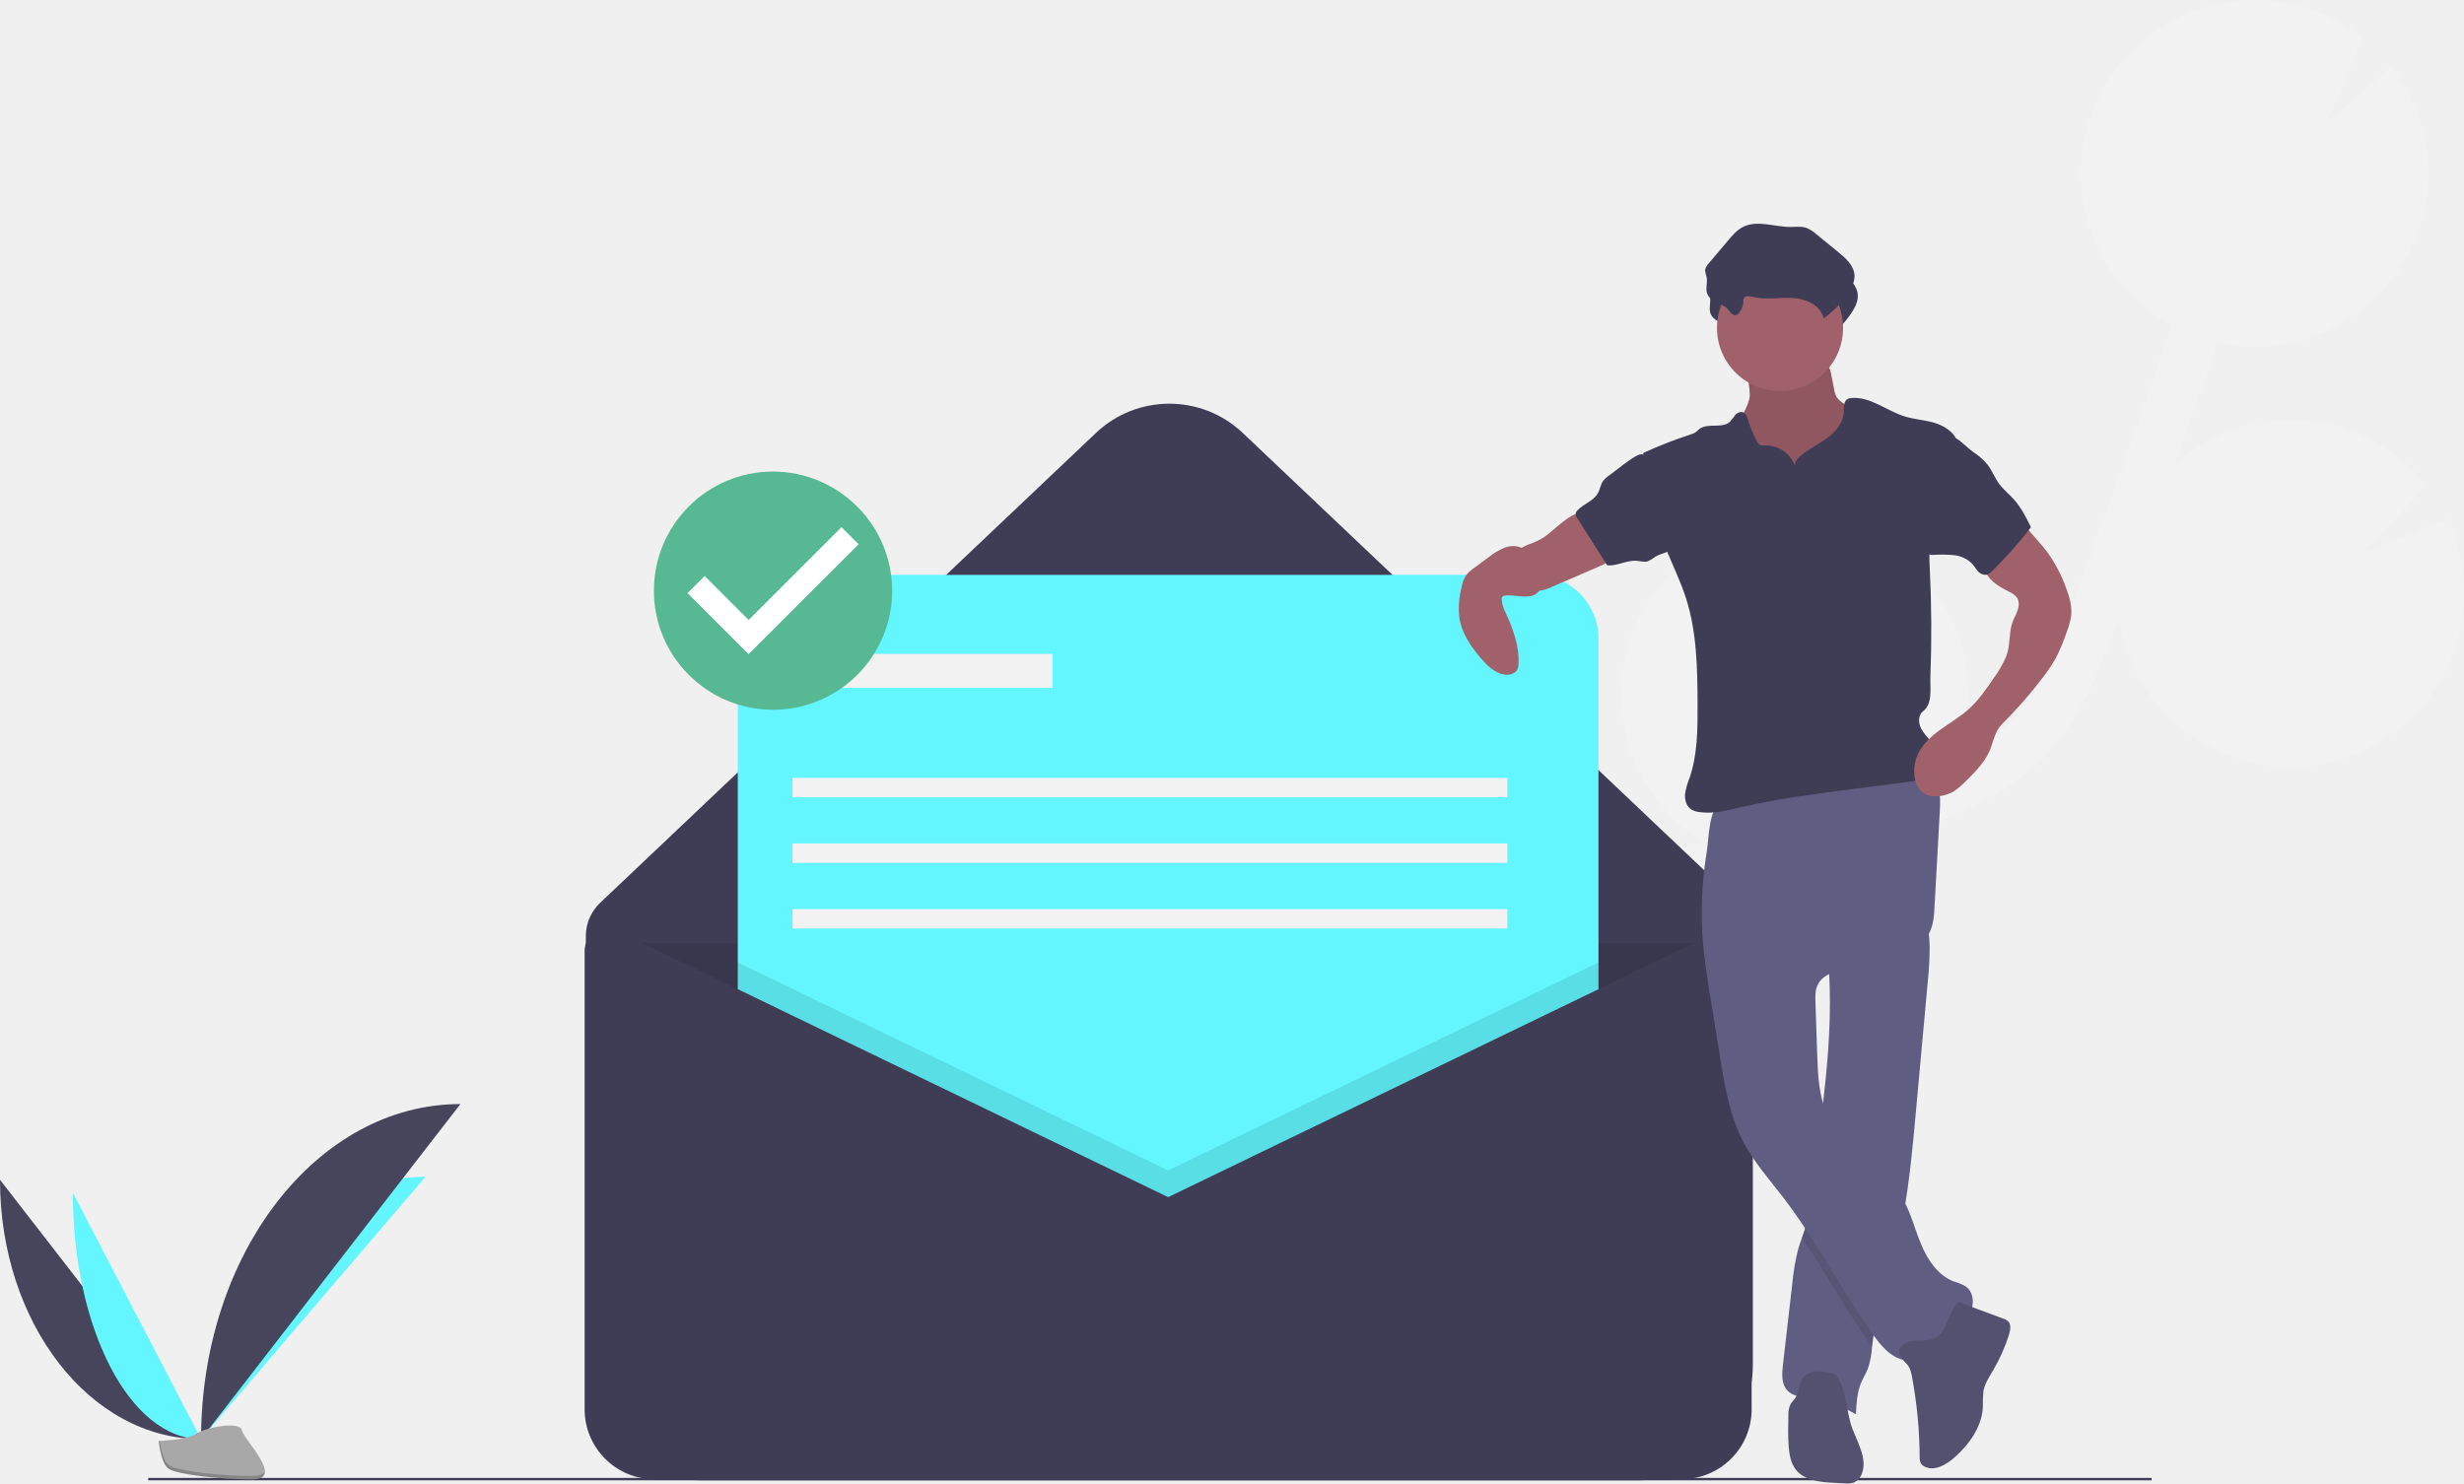
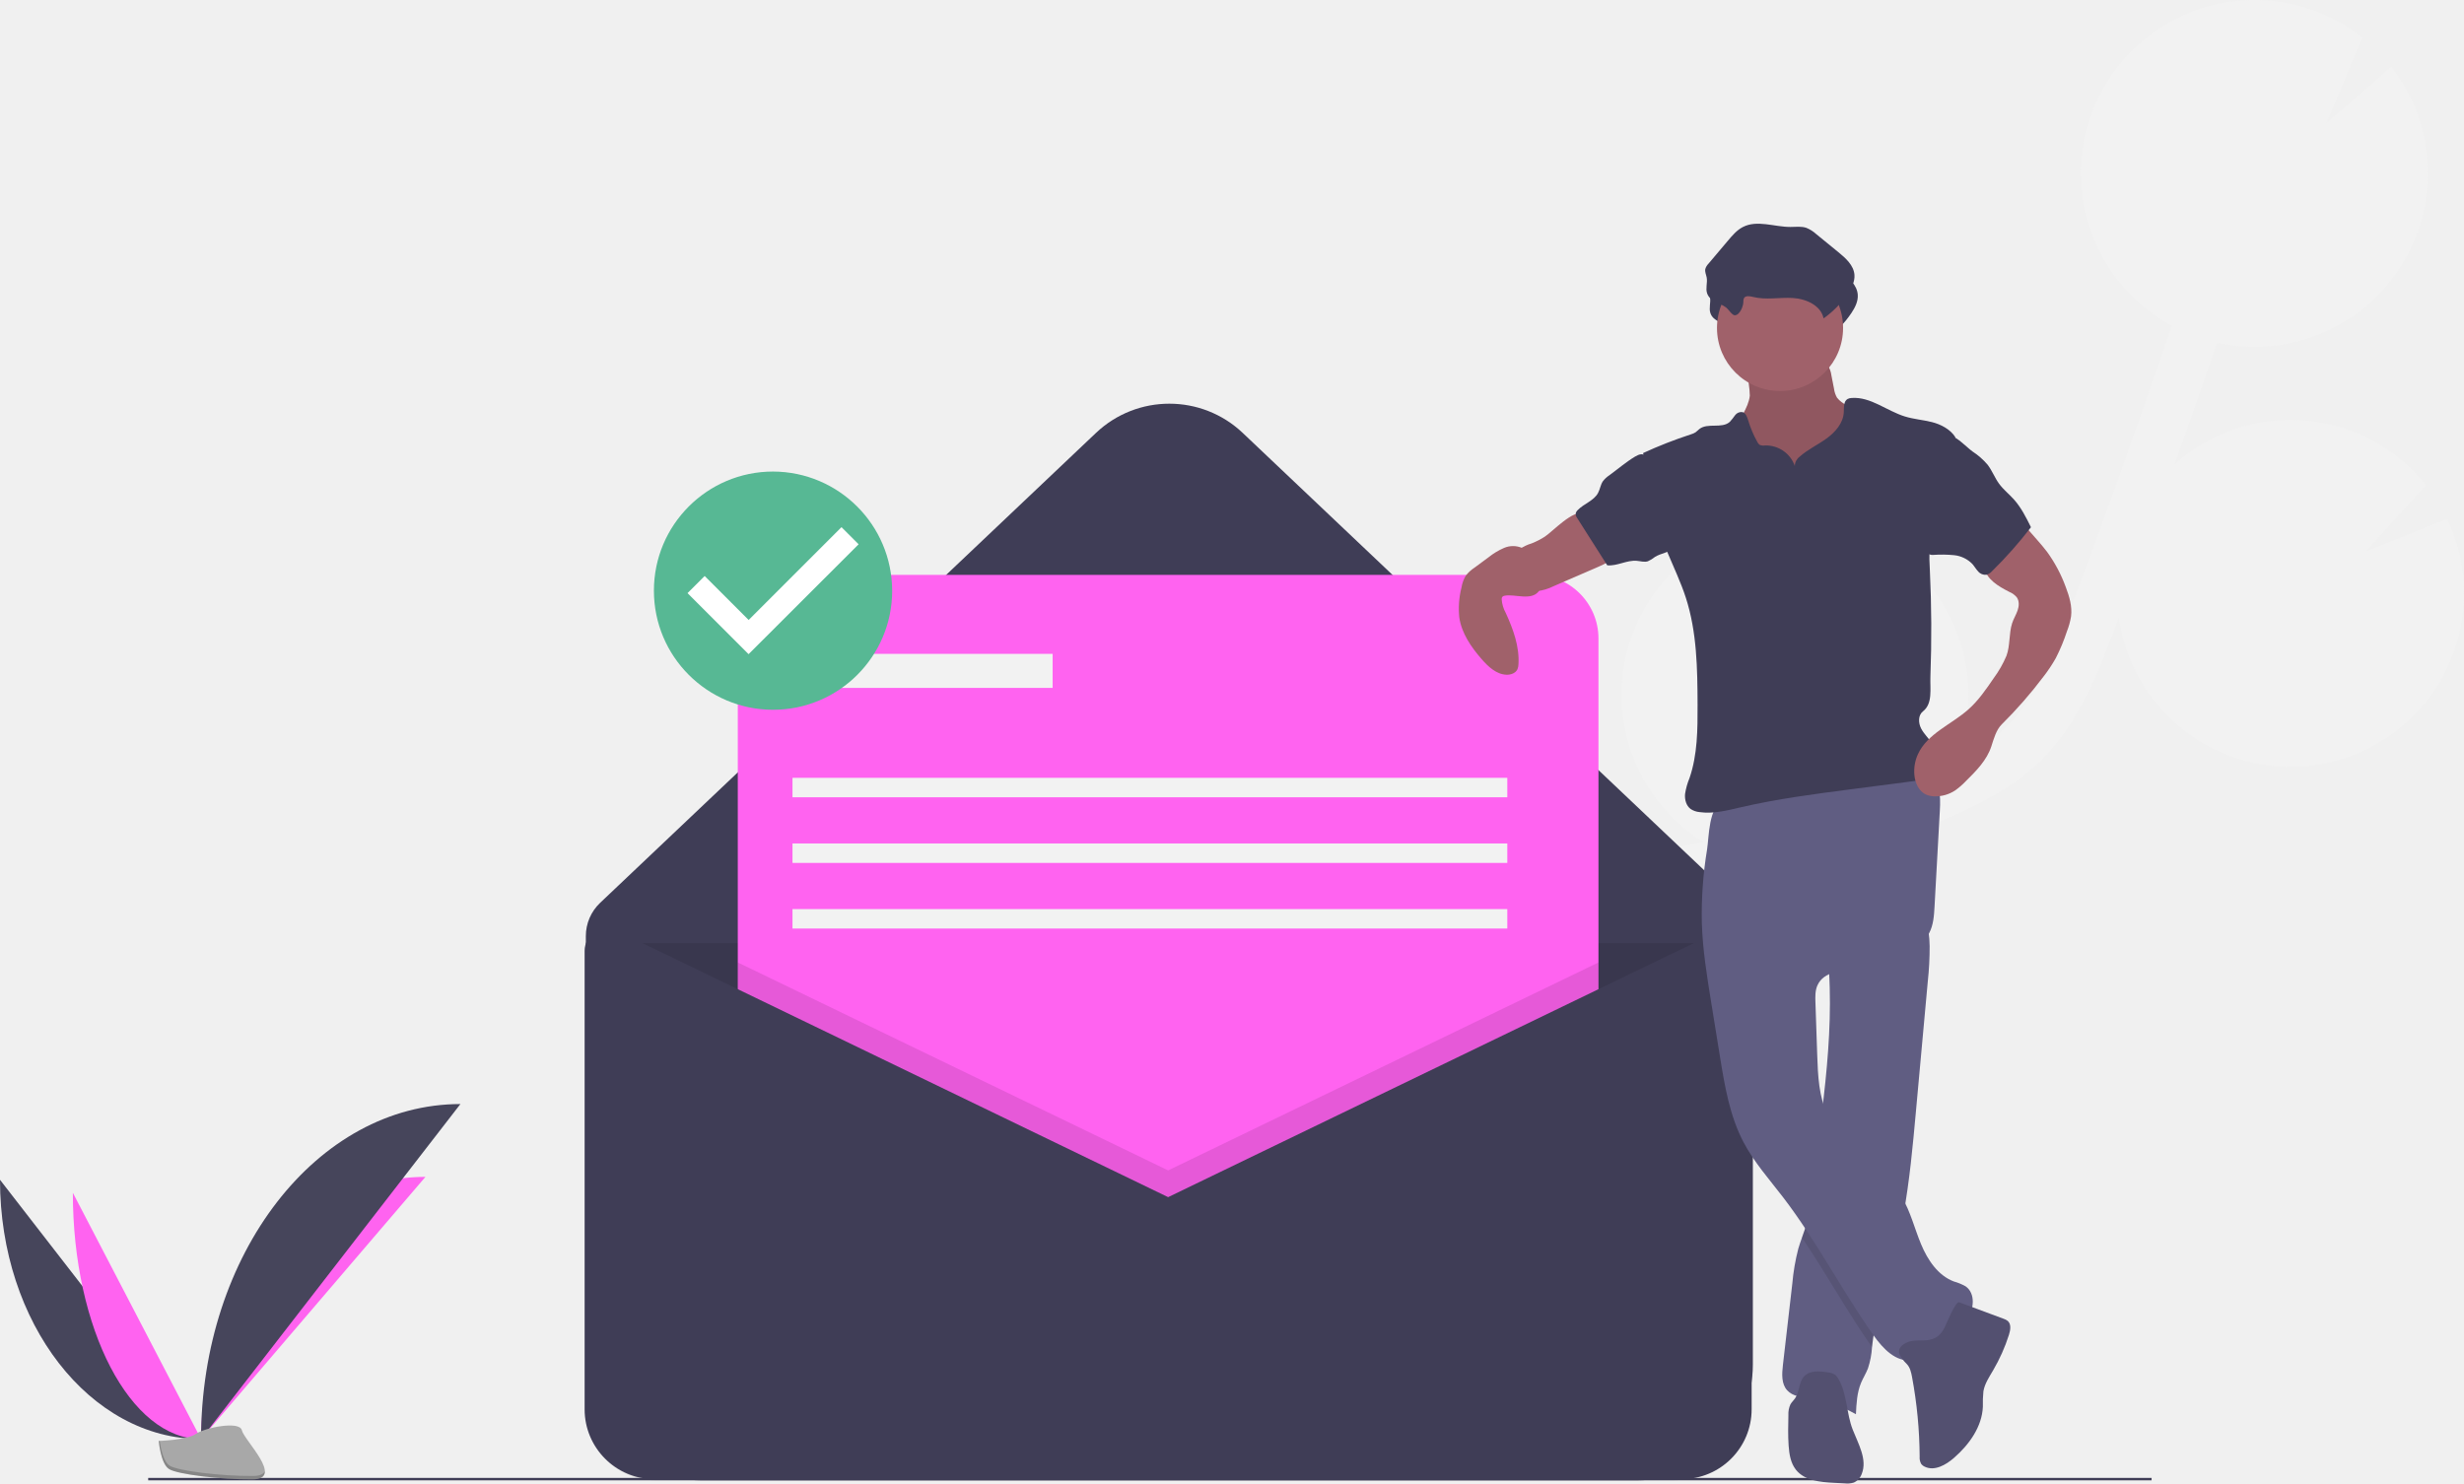
<svg xmlns="http://www.w3.org/2000/svg" id="aaafdec0-95c8-49a3-a8f8-64216c6da511" data-name="Layer 1" width="1013.449" height="610.281" viewBox="0 0 1013.449 610.281">
  <path d="M782.744,493.253l8.69-1.502c.834-.146,1.661-.324,2.494-.475A71.336,71.336,0,0,1,839.477,359.773l-11.39,27.103,26.986-23.563a1.218,1.218,0,0,1,.184.062,71.34,71.34,0,0,1,43.588,90.991c-.451,1.285-.989,2.512-1.505,3.754,7.618-3.828,14.926-8.284,20.886-13.989,12.066-11.562,18.676-27.517,26.064-47.173,14.636-38.953,28.727-78.469,42.256-118.071a71.308,71.308,0,0,1-33.338-86.355c.725-2.059,1.565-4.042,2.455-5.99.222-.487.447-.972.679-1.452.905-1.867,1.86-3.697,2.908-5.452.171-.288.363-.557.538-.842q1.368-2.221,2.886-4.31c.377-.523.752-1.044,1.142-1.555,1.147-1.5,2.334-2.959,3.587-4.352.418-.466.862-.902,1.292-1.356q1.443-1.523,2.966-2.954c.535-.502,1.064-1.008,1.614-1.492.141-.124.272-.26.414-.383.007.009.013.019.019.028a71.29,71.29,0,0,1,91.213-2.049L1050.1,195.641l26.679-23.283a70.944,70.944,0,0,1,2.637,84.02c.025.009.05.015.075.024-.291.428-.622.82-.922,1.24q-.844,1.184-1.728,2.325c-.758.976-1.545,1.919-2.349,2.85-.607.702-1.205,1.41-1.836,2.086-.924.988-1.892,1.924-2.866,2.854-.569.543-1.113,1.113-1.698,1.636q-2.3,2.055-4.76,3.899c-.575.431-1.182.811-1.769,1.223-1.151.81-2.308,1.608-3.503,2.347-.742.458-1.503.877-2.26,1.308-1.096.624-2.2,1.229-3.326,1.794-.799.4-1.603.781-2.417,1.151-1.157.527-2.328,1.016-3.512,1.482-.794.312-1.585.628-2.39.912-1.329.468-2.677.875-4.033,1.264-.685.197-1.358.422-2.049.598-2.034.519-4.092.961-6.173,1.299-.391.064-.79.088-1.183.145-1.725.251-3.459.454-5.207.577-.751.053-1.507.061-2.262.09-1.413.055-2.827.083-4.249.053-.829-.018-1.658-.06-2.49-.107q-2.077-.118-4.158-.362c-.82-.095-1.638-.189-2.459-.314-1.486-.226-2.971-.52-4.455-.843-.097-.021-.195-.034-.293-.056q-8.565,25.061-17.448,50.016a71.291,71.291,0,0,1,103.374,8.521l-24.664,27.276,33.394-13.331a71.095,71.095,0,0,1,2.854,54.309,69.978,69.978,0,0,1-9.062,17.532,71.312,71.312,0,0,1-128.853-31.287c-.627,1.676-1.234,3.373-1.863,5.048-6.519,17.341-14.63,38.922-30.918,54.525-11.041,10.576-24.625,17.285-37.657,22.958q-12.73,5.54-25.799,10.244a71.497,71.497,0,0,1-31.926,10.175c-13.747,3.819-27.668,7.007-41.718,9.468l-8.761,1.51c-7.874,1.349-15.947,2.737-23.96,4.337,1.154.342,2.309.669,3.457,1.073a71.363,71.363,0,0,1,47.639,69.428l-54.925,16.859,49.701,7.893a71.373,71.373,0,0,1-118.926,21.106q.757,2.535,1.52,5.063c1.009,3.349,2.01,6.678,2.971,9.976,13.078,44.938,7.45,80.288-15.851,99.532l-12.644-15.305c22.678-18.734,15.642-57.336,9.434-78.682-.944-3.238-1.929-6.509-2.92-9.798-8.518-28.298-18.174-60.373-5.668-89.848C684.773,510.029,739.096,500.727,782.744,493.253Z" transform="translate(-93.27537 -144.8593)" fill="#f2f2f2" />
  <path d="M766.646,753.851H381.813a47.583,47.583,0,0,1-47.583-47.583V529.956a18.851,18.851,0,0,1,5.882-13.681L544.036,322.972a43.889,43.889,0,0,1,60.388,0L798.854,507.276a49.274,49.274,0,0,1,15.376,35.76V706.268A47.583,47.583,0,0,1,766.646,753.851Z" transform="translate(-93.27537 -144.8593)" fill="#3f3d56" />
  <path d="M240.954,387.992h476a0,0,0,0,1,0,0V580.259a28.732,28.732,0,0,1-28.732,28.732H269.686a28.732,28.732,0,0,1-28.732-28.732V387.992a0,0,0,0,1,0,0Z" opacity="0.1" />
  <path d="M333.73,521.351" transform="translate(-93.27537 -144.8593)" fill="none" stroke="#3f3d56" stroke-miterlimit="10" />
-   <rect x="303.454" y="236.492" width="354" height="354" rx="26.181" fill="#63f6ff" />
+   <rect x="303.454" y="236.492" width="354" height="354" rx="26.181" fill="#ff63f0" />
  <polygon points="657.454 395.942 657.454 590.492 303.454 590.492 303.454 395.942 480.454 481.492 657.454 395.942" opacity="0.1" />
  <path d="M573.73,637.351l-226.794-109.617a9.202,9.202,0,0,0-13.206,8.285V724.619a28.732,28.732,0,0,0,28.732,28.732H784.997a28.732,28.732,0,0,0,28.732-28.732v-185.369a11.229,11.229,0,0,0-16.115-10.11Z" transform="translate(-93.27537 -144.8593)" fill="#3f3d56" />
  <rect x="333.954" y="268.992" width="99" height="14" fill="#f2f2f2" />
  <rect x="325.954" y="319.992" width="294" height="8" fill="#f2f2f2" />
  <rect x="325.954" y="346.992" width="294" height="8" fill="#f2f2f2" />
  <rect x="325.954" y="373.992" width="294" height="8" fill="#f2f2f2" />
  <line x1="60.954" y1="608.492" x2="884.954" y2="608.492" fill="none" stroke="#3f3d56" stroke-miterlimit="10" />
  <path d="M93.275,630.212c0,58.96,36.989,106.67,82.699,106.67" transform="translate(-93.27537 -144.8593)" fill="#46455b" />
-   <path d="M175.975,736.883c0-59.623,41.277-107.869,92.288-107.869" transform="translate(-93.27537 -144.8593)" fill="#63f6ff" />
-   <path d="M123.239,635.557c0,56.006,23.587,101.325,52.736,101.325" transform="translate(-93.27537 -144.8593)" fill="#63f6ff" />
+   <path d="M175.975,736.883c0-59.623,41.277-107.869,92.288-107.869" transform="translate(-93.27537 -144.8593)" fill="#ff63f0" />
+   <path d="M123.239,635.557c0,56.006,23.587,101.325,52.736,101.325" transform="translate(-93.27537 -144.8593)" fill="#ff63f0" />
  <path d="M175.975,736.883c0-76.185,47.71-137.832,106.67-137.832" transform="translate(-93.27537 -144.8593)" fill="#46455b" />
  <path d="M158.577,737.635s11.728-.361,15.263-2.878,18.041-5.522,18.918-1.486,17.625,20.076,4.384,20.183-30.766-2.062-34.294-4.211S158.577,737.635,158.577,737.635Z" transform="translate(-93.27537 -144.8593)" fill="#a8a8a8" />
  <path d="M197.378,752.049c-13.241.107-30.766-2.062-34.294-4.211-2.687-1.637-3.757-7.509-4.115-10.218-.248.011-.392.015-.392.015s.743,9.459,4.271,11.608,21.053,4.318,34.294,4.211c3.822-.031,5.142-1.391,5.07-3.405C201.68,751.266,200.223,752.026,197.378,752.049Z" transform="translate(-93.27537 -144.8593)" opacity="0.2" />
  <path d="M812.988,307.63c-.601,5.355-4.685,9.668-6.198,14.839-2.278,7.784,1.661,16.136,7.048,22.198a49.159,49.159,0,0,0,34.234,16.255,14.6,14.6,0,0,0,5.66-.617,12.116,12.116,0,0,0,4.306-2.943c4.057-4.074,6.235-9.719,7.103-15.402s.531-11.474.191-17.214a9.721,9.721,0,0,0-.636-3.472,8.896,8.896,0,0,0-2.235-2.747,52.07,52.07,0,0,0-9.59-6.966,11.009,11.009,0,0,1-4.018-3.075,9.937,9.937,0,0,1-1.242-3.681l-1.059-5.399a10.609,10.609,0,0,0-1.556-4.376c-1.872-2.525-5.452-2.868-8.592-2.992L824.899,291.586c-3.579-.14-8.294-1.167-11.788-.464-3.262.656-2.179,3.663-1.586,6.4A46.267,46.267,0,0,1,812.988,307.63Z" transform="translate(-93.27537 -144.8593)" fill="#a0616a" />
  <path d="M812.988,307.63c-.601,5.355-4.685,9.668-6.198,14.839-2.278,7.784,1.661,16.136,7.048,22.198a49.159,49.159,0,0,0,34.234,16.255,14.6,14.6,0,0,0,5.66-.617,12.116,12.116,0,0,0,4.306-2.943c4.057-4.074,6.235-9.719,7.103-15.402s.531-11.474.191-17.214a9.721,9.721,0,0,0-.636-3.472,8.896,8.896,0,0,0-2.235-2.747,52.07,52.07,0,0,0-9.59-6.966,11.009,11.009,0,0,1-4.018-3.075,9.937,9.937,0,0,1-1.242-3.681l-1.059-5.399a10.609,10.609,0,0,0-1.556-4.376c-1.872-2.525-5.452-2.868-8.592-2.992L824.899,291.586c-3.579-.14-8.294-1.167-11.788-.464-3.262.656-2.179,3.663-1.586,6.4A46.267,46.267,0,0,1,812.988,307.63Z" transform="translate(-93.27537 -144.8593)" opacity="0.1" />
  <path d="M886.177,548.641q-2.445,26.808-4.89,53.608c-1.276,14.061-2.577,28.179-5.079,42.059-.864,4.783-1.877,9.541-3.079,14.258-3.342,13.097-8.191,25.899-9.755,39.325-.049.387-.091.782-.132,1.177a34.189,34.189,0,0,1-1.671,8.726c-.782,2.05-1.984,3.919-2.832,5.944-1.688,4.05-1.91,8.529-2.116,12.916a55.682,55.682,0,0,0-19.173-6.553c-3.252-.486-6.874-.831-9.088-3.26-2.453-2.684-2.182-6.792-1.77-10.397q1.939-16.794,3.869-33.571a87.495,87.495,0,0,1,2.445-14.258c.445-1.556.98-3.087,1.523-4.618.749-2.107,1.506-4.215,2.074-6.38a76.832,76.832,0,0,0,1.712-10.628c1.325-11.262,2.922-22.499,4.322-33.752l.074-.593c2.099-17.057,3.696-34.197,3.235-51.377-.066-2.544-.173-5.088-.338-7.639-.23-3.696-.568-5.656,2.494-7.969,3.383-2.552,7.837-4.338,11.706-6.01,2.083-.906,25.018-9.047,25.553-7.261a44.688,44.688,0,0,1,1.679,11.706A130.253,130.253,0,0,1,886.177,548.641Z" transform="translate(-93.27537 -144.8593)" fill="#605d82" />
  <path d="M876.207,644.308c-.864,4.783-1.877,9.541-3.079,14.258-3.342,13.097-8.191,25.899-9.755,39.325-.049.387-.091.782-.132,1.177-10.224-14.604-18.835-30.311-28.813-45.072.749-2.107,1.506-4.215,2.074-6.38a76.832,76.832,0,0,0,1.712-10.628c1.325-11.262,2.922-22.499,4.322-33.752l.074-.593a34.964,34.964,0,0,0,2.494,6.923c6.701,13.616,22.622,20.498,30.41,33.53Q875.874,643.703,876.207,644.308Z" transform="translate(-93.27537 -144.8593)" opacity="0.1" />
  <path d="M793.242,524.578c.338,10.921,2.086,21.743,3.83,32.529l3.599,22.254c1.97,12.18,4.021,24.607,9.785,35.516,4.312,8.16,10.524,15.124,16.143,22.445,13.815,17.998,24.194,38.387,37.294,56.913,3.808,5.385,9.25,11.208,15.749,10.084,4.265-.738,7.363-4.289,10.715-7.027,3.953-3.228,8.716-5.59,11.826-9.636s3.719-10.771-.494-13.65a22.228,22.228,0,0,0-4.822-1.973c-6.532-2.484-10.759-8.862-13.449-15.312s-4.32-13.384-7.904-19.383c-7.787-13.032-23.71-19.913-30.413-33.534-3.754-7.629-4.112-16.422-4.399-24.92l-.732-21.662c-.08-2.369-.143-4.833.82-6.998,2.564-5.766,10.305-6.303,16.573-7.034a56.692,56.692,0,0,0,20.31-6.408c3.61-1.95,7.137-4.435,9.069-8.055,1.762-3.303,2.005-7.176,2.212-10.914l2.17-39.258c.187-3.378.357-6.87-.833-10.036-2.989-7.95-13.029-10.548-21.514-10.169-15.79.706-30.367,7.498-45.255,12.085a115.055,115.055,0,0,1-11.217,2.926c-3.341.671-7.385.392-10.572,1.467-5.667,1.911-5.523,14.304-6.327,19.445A163.693,163.693,0,0,0,793.242,524.578Z" transform="translate(-93.27537 -144.8593)" fill="#605d82" />
  <path d="M877.499,705.964c1.392,1.404,1.847,3.461,2.21,5.405a184.599,184.599,0,0,1,3.126,32.692,5.338,5.338,0,0,0,.588,2.962,3.721,3.721,0,0,0,1.538,1.236c4.024,1.918,8.695-.755,12.048-3.692,6.216-5.445,11.476-12.754,11.829-21.011a48.779,48.779,0,0,1,.223-6.372c.546-3.108,2.361-5.817,3.96-8.537a72.053,72.053,0,0,0,6.545-14.672c.611-1.923,1.018-4.345-.489-5.687a5.482,5.482,0,0,0-1.792-.931L899.109,680.606c-1.575-.585-5.495,9.484-6.117,10.585-1.522,2.693-3.035,4.221-6.088,4.843-3.117.634-6.827-.276-9.735,1.279C872.249,699.944,874.714,703.155,877.499,705.964Z" transform="translate(-93.27537 -144.8593)" fill="#535070" />
  <path d="M849.449,712.178a5.574,5.574,0,0,0-1.384-1.754,6.259,6.259,0,0,0-2.791-.948c-3.461-.588-7.563-.975-9.951,1.598-2.239,2.412-1.854,6.34-3.727,9.047-.593.857-1.396,1.563-1.91,2.469a9.31,9.31,0,0,0-.838,4.429c-.097,4.195-.193,8.398.097,12.584.243,3.508.834,7.184,3.028,9.932,3.521,4.411,9.872,5.045,15.508,5.332l4.565.232a8.912,8.912,0,0,0,3.741-.343,6.159,6.159,0,0,0,3.227-3.551c2.376-5.906-1.387-12.27-3.705-18.2C852.646,726.189,853.125,718.621,849.449,712.178Z" transform="translate(-93.27537 -144.8593)" fill="#535070" />
  <path d="M811.666,277.459a3.773,3.773,0,0,1,.257-1.76c.669-1.182,2.415-.861,3.732-.528,5.297,1.335,10.878.127,16.331.439s11.597,3.038,12.693,8.39a39.824,39.824,0,0,0,10.069-10.345c1.514-2.265,2.833-4.859,2.627-7.576-.297-3.918-3.584-6.848-6.628-9.333l-9.073-7.407a13.673,13.673,0,0,0-4.062-2.583c-2.095-.716-4.38-.375-6.594-.373-6.605.004-13.647-3.002-19.521.018-2.454,1.261-4.301,3.423-6.081,5.53l-8.098,9.586a5.121,5.121,0,0,0-1.294,2.195c-.23,1.17.37,2.325.58,3.499.383,2.141-.54,4.427.169,6.484,1.177,3.414,5.323,3.897,7.857,5.855.945.729,2.425,3.202,3.55,3.172C810.209,282.665,811.613,279.037,811.666,277.459Z" transform="translate(-93.27537 -144.8593)" fill="#3f3d56" />
  <circle cx="732.131" cy="134.925" r="25.932" fill="#a0616a" />
  <path d="M831.48,336.536a12.562,12.562,0,0,0-12.229-8.416,3.729,3.729,0,0,1-2.256-.285,3.109,3.109,0,0,1-.927-1.159,45.299,45.299,0,0,1-3.781-8.939c-.414-1.373-.979-2.991-2.368-3.348a3.199,3.199,0,0,0-3.018,1.313,26.59,26.59,0,0,1-2.157,2.711c-3.261,2.916-9.043.258-12.504,2.934-.565.437-1.032.997-1.626,1.394a7.594,7.594,0,0,1-1.904.816,182.621,182.621,0,0,0-19.626,7.687c2.303,13.867,4.662,27.975,10.059,40.955,2.568,6.177,5.479,12.226,7.536,18.591,4.557,14.104,4.759,29.194,4.81,44.015.035,10.144-.015,20.505-3.297,30.103a28.412,28.412,0,0,0-1.853,6.613c-.198,2.287.468,4.809,2.321,6.164a7.938,7.938,0,0,0,3.581,1.258c5.687.834,11.42-.679,17.019-1.976,15.008-3.476,30.315-5.465,45.592-7.448l25.6-3.324a14.862,14.862,0,0,0,5.296-1.369c4.684-2.565,5.129-9.611,2.22-14.09-1.395-2.147-3.362-3.909-4.534-6.185s-1.272-5.46.746-7.037c4.103-3.207,2.879-9.158,3.075-14.362q.821-21.829-.222-43.674a86.962,86.962,0,0,1-.145-9.058,80.214,80.214,0,0,1,2.823-15.115l7.779-30.628c-2.032-3.211-5.923-5.248-9.609-6.173s-7.525-1.197-11.154-2.322c-7.436-2.304-14.057-8.152-21.823-7.607a3.962,3.962,0,0,0-1.691.413c-1.752.992-1.474,3.516-1.586,5.526-.248,4.447-3.518,8.163-7.13,10.769s-7.737,4.506-11.054,7.478A4.933,4.933,0,0,0,831.48,336.536Z" transform="translate(-93.27537 -144.8593)" fill="#3f3d56" />
  <path d="M728.73,365.587a30.615,30.615,0,0,1-5.454,2.807,17.93,17.93,0,0,0-5.225,2.536,8.188,8.188,0,0,0-1.817,2.245,9.983,9.983,0,0,0,9.206,14.874,20.039,20.039,0,0,0,6.807-2.03L750.537,378.093c3.096-1.341,6.44-2.914,7.903-5.954a1.383,1.383,0,0,0,.178-.945,1.562,1.562,0,0,0-.751-.79,40.867,40.867,0,0,1-10.65-10.042c-.75-1.019-1.669-3.424-2.729-4.035C740.616,354.098,731.829,363.576,728.73,365.587Z" transform="translate(-93.27537 -144.8593)" fill="#a0616a" />
  <path d="M924.258,359.084l6.743,7.703c1.448,1.654,2.897,3.309,4.216,5.067a59.141,59.141,0,0,1,7.723,14.549c1.466,3.846,2.682,7.943,2.17,12.027a29.422,29.422,0,0,1-1.687,6.117,76.142,76.142,0,0,1-4.582,11.036,62.866,62.866,0,0,1-5.156,7.727,180.44,180.44,0,0,1-17.094,19.552c-2.305,2.282-3.272,5.972-4.276,9.057-1.851,5.69-6.255,10.121-10.514,14.323a29.237,29.237,0,0,1-4.515,3.885,14.705,14.705,0,0,1-8.216,2.34,9.018,9.018,0,0,1-3.701-.766c-2.915-1.384-4.396-4.754-4.7-7.967a16.946,16.946,0,0,1,1.418-8.521c3.869-8.572,13.806-12.286,20.83-18.54,4.119-3.667,7.268-8.274,10.374-12.831a44.348,44.348,0,0,0,5.247-9.197c1.569-4.185.958-9.14,2.328-13.394.579-1.798,1.609-3.422,2.232-5.206s.78-3.901-.31-5.445a7.913,7.913,0,0,0-3.053-2.235c-4.487-2.277-9.512-5.208-10.371-10.166a10.891,10.891,0,0,1,2.009-7.764,32.35,32.35,0,0,1,5.658-5.93C918.995,362.771,922.295,360.819,924.258,359.084Z" transform="translate(-93.27537 -144.8593)" fill="#a0616a" />
  <path d="M724.401,376.34c-1.191-2.405-2.679-4.859-5.082-6.055a9.364,9.364,0,0,0-7.387-.031,27.774,27.774,0,0,0-6.483,3.92l-5.812,4.285a14.307,14.307,0,0,0-3.451,3.185,13.445,13.445,0,0,0-1.797,4.931,35.246,35.246,0,0,0-.914,12.197c.922,6.554,4.874,12.276,9.223,17.266,2.718,3.118,6.073,6.264,10.207,6.397,1.784.057,3.769-.646,4.511-2.27a5.661,5.661,0,0,0,.403-2.022c.447-7.311-2.169-14.452-5.218-21.111a13.536,13.536,0,0,1-1.683-5.673,1.556,1.556,0,0,1,.248-.95,1.605,1.605,0,0,1,.992-.484c4.174-.826,11.364,2.417,14.292-2.218C728.351,384.7,725.75,379.065,724.401,376.34Z" transform="translate(-93.27537 -144.8593)" fill="#a0616a" />
  <path d="M810.306,269.3a3.773,3.773,0,0,1,.257-1.76c.669-1.182,2.415-.861,3.732-.528,5.297,1.335,10.878.127,16.331.439s11.597,3.038,12.693,8.39a39.824,39.824,0,0,0,10.069-10.345c1.514-2.265,2.833-4.859,2.627-7.576-.297-3.918-3.584-6.848-6.628-9.333l-9.073-7.407a13.672,13.672,0,0,0-4.062-2.583c-2.095-.716-4.38-.375-6.594-.373-6.605.004-13.647-3.002-19.521.018-2.454,1.261-4.301,3.423-6.081,5.53l-8.098,9.586a5.121,5.121,0,0,0-1.294,2.195c-.23,1.17.37,2.325.58,3.499.383,2.141-.54,4.427.169,6.484,1.177,3.414,5.323,3.897,7.857,5.855.945.729,2.425,3.202,3.55,3.172C808.849,274.505,810.253,270.877,810.306,269.3Z" transform="translate(-93.27537 -144.8593)" fill="#3f3d56" />
  <path d="M755.229,340.364a10.541,10.541,0,0,0-2.714,2.527c-.951,1.437-1.144,3.252-1.961,4.77-1.748,3.248-5.835,4.403-8.385,7.067a2.64,2.64,0,0,0-.806,1.382,3.08,3.08,0,0,0,.685,1.99l12.297,19.332c4.094.36,8.022-2.205,12.118-1.864,1.529.127,3.094.655,4.561.203a13.079,13.079,0,0,0,2.927-1.79c2.444-1.545,5.698-1.725,7.748-3.764,1.968-1.956,2.219-5.017,2.195-7.792a31.321,31.321,0,0,0-.731-7.168c-1.81-7.42-7.485-13.114-11.043-19.687-1.732-3.2-2.674-5.073-6.34-2.876C762.095,334.903,758.697,337.828,755.229,340.364Z" transform="translate(-93.27537 -144.8593)" fill="#3f3d56" />
  <path d="M904.571,330.588a28.769,28.769,0,0,1,6.186,5.419c1.873,2.415,2.934,5.372,4.734,7.843,1.744,2.395,4.119,4.25,6.097,6.455,3,3.345,5.033,7.425,7.028,11.451a171.065,171.065,0,0,1-15.906,17.977,5.13,5.13,0,0,1-2.415,1.588,3.896,3.896,0,0,1-3.414-1.392c-.886-.929-1.513-2.075-2.36-3.039a12.162,12.162,0,0,0-7.518-3.636,51.632,51.632,0,0,0-8.518-.117,3.367,3.367,0,0,1-1.819-.306,3.056,3.056,0,0,1-.993-1.139c-3.329-5.665-2.258-12.778-1.084-19.243l2.695-14.835a33.297,33.297,0,0,1,2.243-8.245c1.021-2.182,3.304-5.881,6.111-5.228C898.468,324.798,902.19,328.876,904.571,330.588Z" transform="translate(-93.27537 -144.8593)" fill="#3f3d56" />
  <ellipse cx="317.954" cy="242.066" rx="41" ry="41.075" fill="#fff" />
  <path d="M411.23,338.851a49,49,0,1,0,49,49A49.144,49.144,0,0,0,411.23,338.851Zm-10.059,75.125-25.113-25.113,7.044-7.044L401.194,399.912l38.187-38.187,7.044,7.044-45.254,45.207Z" transform="translate(-93.27537 -144.8593)" fill="#57b894" />
</svg>
